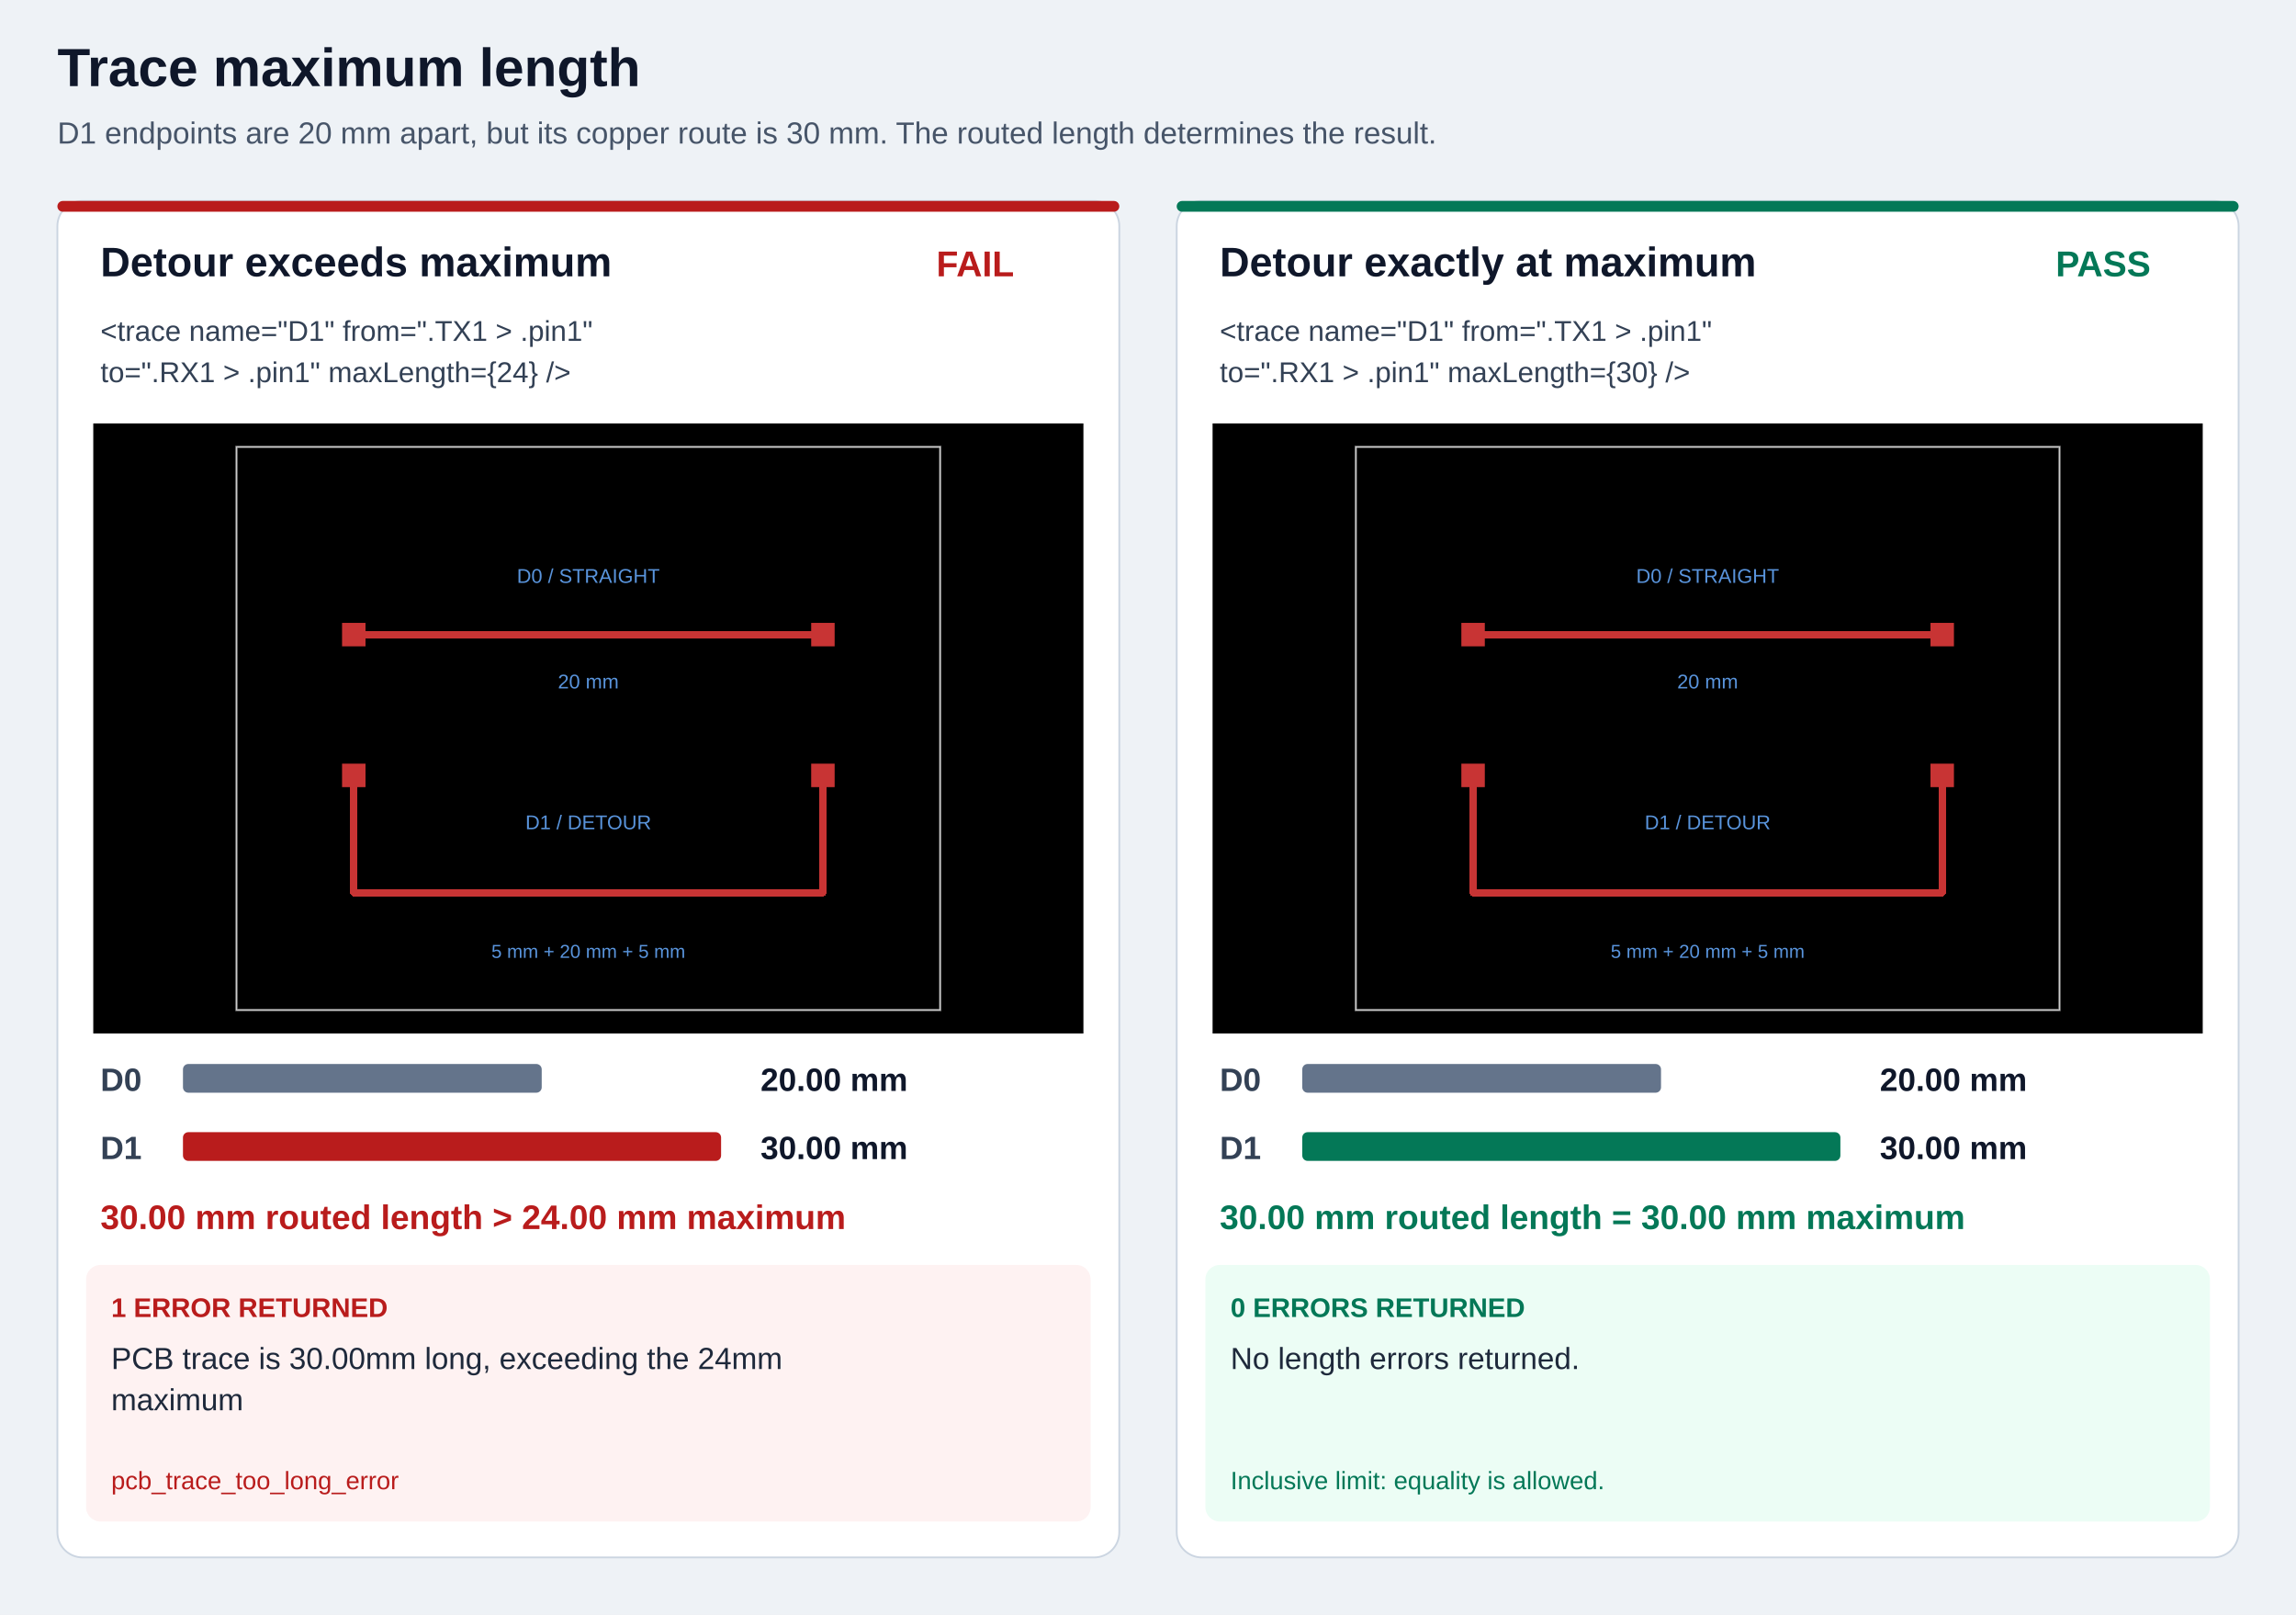
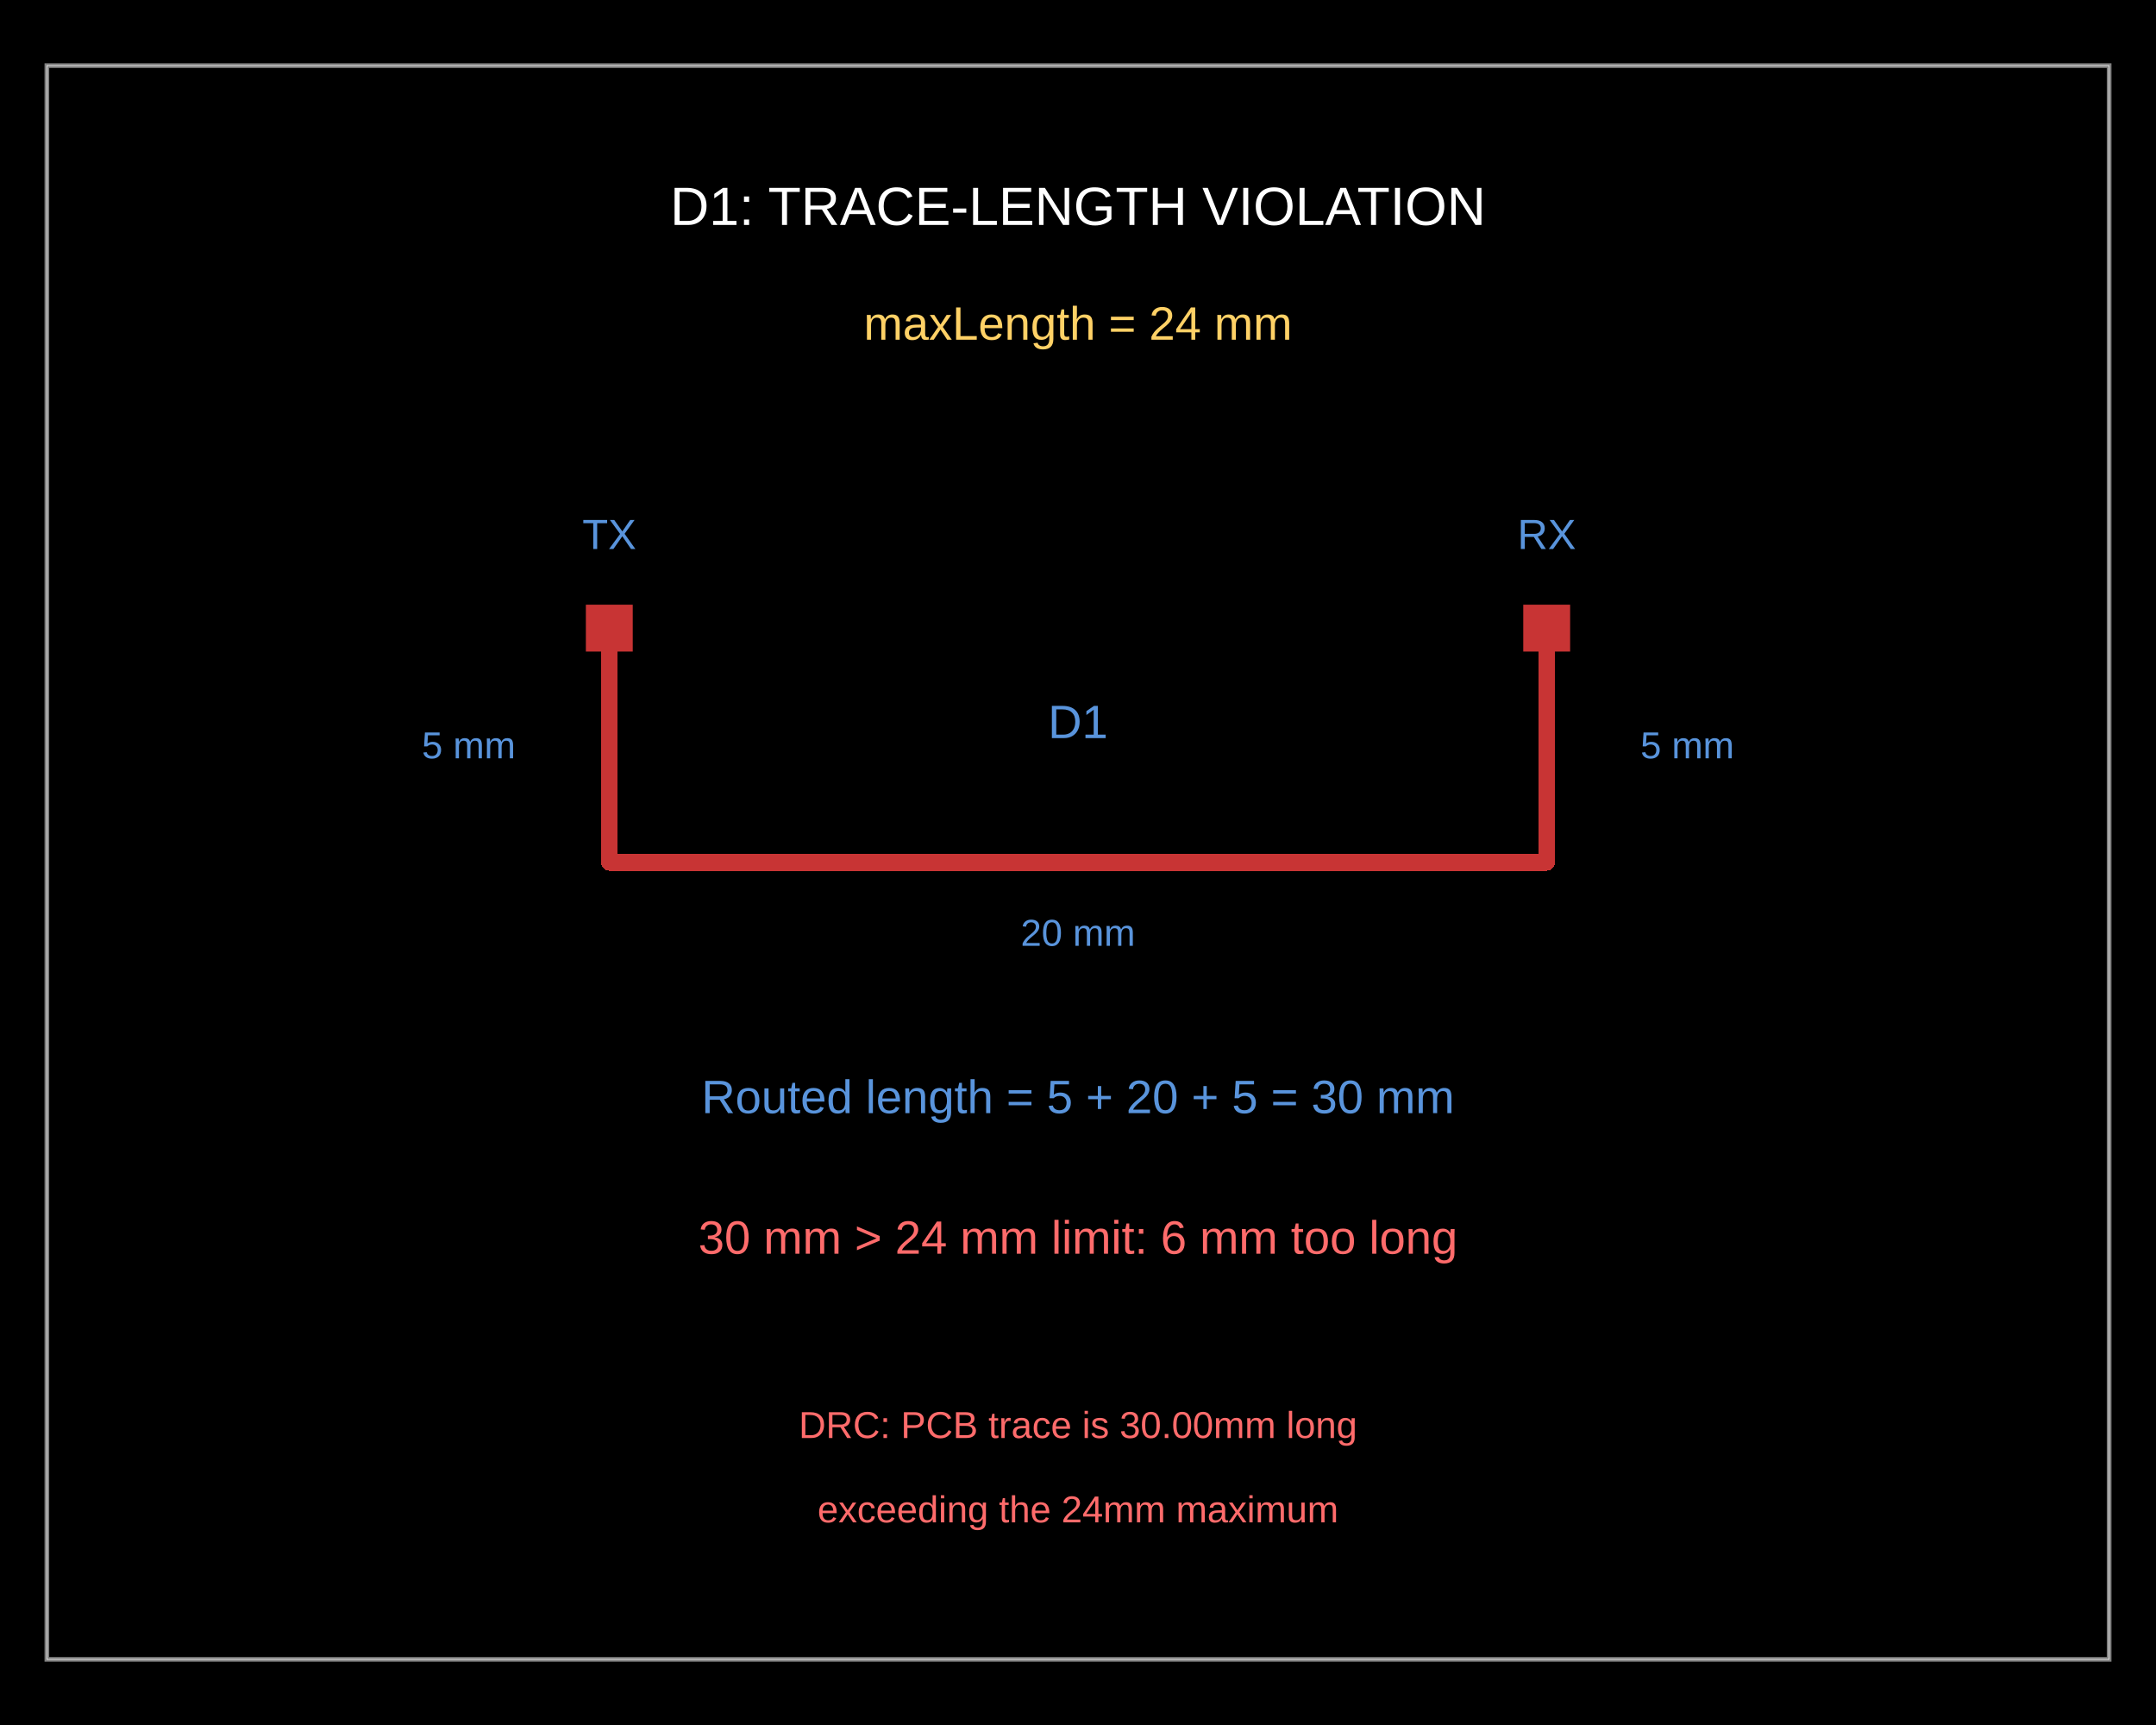
- <svg xmlns="http://www.w3.org/2000/svg" width="1280" height="900" viewBox="0 0 1280 900">
-   <rect width="1280" height="900" fill="#eef2f6" />
-   <text x="32" y="48" font-family="Arial, sans-serif" font-size="30" fill="#0f172a" font-weight="700">Trace maximum length</text>
-   <text x="32" y="80" font-family="Arial, sans-serif" font-size="17" fill="#475569" font-weight="400">D1 endpoints are 20 mm apart, but its copper route is 30 mm. The routed length determines the result.</text>
-   <rect x="32" y="112" width="592" height="756" rx="14" fill="white" stroke="#cbd5e1" />
-   <rect x="32" y="112" width="592" height="6" rx="3" fill="#b91c1c" />
-   <text x="56" y="154" font-family="Arial, sans-serif" font-size="23" fill="#0f172a" font-weight="700">Detour exceeds maximum</text>
-   <text x="522" y="154" font-family="Arial, sans-serif" font-size="20" fill="#b91c1c" font-weight="700">FAIL</text>
-   <text x="56" y="190" font-family="Arial, sans-serif" font-size="16" fill="#334155" font-weight="400">&lt;trace name="D1" from=".TX1 &gt; .pin1"</text>
-   <text x="56" y="213" font-family="Arial, sans-serif" font-size="16" fill="#334155" font-weight="400">  to=".RX1 &gt; .pin1" maxLength={24} /&gt;</text>
-   <svg x="52" y="236" width="552" height="340" data-software-used-string="@tscircuit/core@0.0.1933">
-     <style />
-     <rect class="boundary" x="0" y="0" fill="#000" width="552" height="340" data-type="pcb_background" data-pcb-layer="global" />
-     <rect class="pcb-boundary" fill="none" stroke="#fff" stroke-width="0.3" x="79.846" y="13.077" width="392.308" height="313.846" data-type="pcb_boundary" data-pcb-layer="global" />
-     <path class="pcb-board" d="M 79.846 326.923 L 472.154 326.923 L 472.154 13.077 L 79.846 13.077 Z" fill="none" stroke="rgba(255, 255, 255, 0.5)" stroke-width="1.308" data-type="pcb_board" data-pcb-layer="board" />
-     <rect class="pcb-pad" fill="rgb(200, 52, 52)" x="138.692" y="111.154" width="13.077" height="13.077" data-type="pcb_smtpad" data-pcb-layer="top" data-pad-name="TX0.SIGNAL" />
-     <rect class="pcb-pad" fill="rgb(200, 52, 52)" x="400.231" y="111.154" width="13.077" height="13.077" data-type="pcb_smtpad" data-pcb-layer="top" data-pad-name="RX0.SIGNAL" />
-     <rect class="pcb-pad" fill="rgb(200, 52, 52)" x="138.692" y="189.615" width="13.077" height="13.077" data-type="pcb_smtpad" data-pcb-layer="top" data-pad-name="TX1.SIGNAL" />
-     <rect class="pcb-pad" fill="rgb(200, 52, 52)" x="400.231" y="189.615" width="13.077" height="13.077" data-type="pcb_smtpad" data-pcb-layer="top" data-pad-name="RX1.SIGNAL" />
-     <path class="pcb-trace" stroke="rgb(200, 52, 52)" fill="none" d="M 145.231 117.692 L 406.769 117.692" stroke-width="3.923" stroke-linecap="round" stroke-linejoin="round" shape-rendering="crispEdges" data-type="pcb_trace" data-pcb-layer="top" />
-     <path class="pcb-trace" stroke="rgb(200, 52, 52)" fill="none" d="M 145.231 196.154 L 145.231 261.538" stroke-width="3.923" stroke-linecap="round" stroke-linejoin="round" shape-rendering="crispEdges" data-type="pcb_trace" data-pcb-layer="top" />
-     <path class="pcb-trace" stroke="rgb(200, 52, 52)" fill="none" d="M 145.231 261.538 L 406.769 261.538" stroke-width="3.923" stroke-linecap="round" stroke-linejoin="round" shape-rendering="crispEdges" data-type="pcb_trace" data-pcb-layer="top" />
-     <path class="pcb-trace" stroke="rgb(200, 52, 52)" fill="none" d="M 406.769 261.538 L 406.769 196.154" stroke-width="3.923" stroke-linecap="round" stroke-linejoin="round" shape-rendering="crispEdges" data-type="pcb_trace" data-pcb-layer="top" />
-     <text x="276" y="85" fill="rgb(89, 148, 220)" font-family="Arial, sans-serif" font-size="11.115" text-anchor="middle" dominant-baseline="central" class="pcb-note-text" data-type="pcb_note_text" data-pcb-note-text-id="pcb_note_text_0" data-pcb-layer="overlay">D0  /  STRAIGHT</text>
-     <text x="276" y="222.308" fill="rgb(89, 148, 220)" font-family="Arial, sans-serif" font-size="11.115" text-anchor="middle" dominant-baseline="central" class="pcb-note-text" data-type="pcb_note_text" data-pcb-note-text-id="pcb_note_text_1" data-pcb-layer="overlay">D1  /  DETOUR</text>
-     <text x="276" y="143.846" fill="rgb(89, 148, 220)" font-family="Arial, sans-serif" font-size="11.115" text-anchor="middle" dominant-baseline="central" class="pcb-note-text" data-type="pcb_note_text" data-pcb-note-text-id="pcb_note_text_2" data-pcb-layer="overlay">20 mm</text>
-     <text x="276" y="294.231" fill="rgb(89, 148, 220)" font-family="Arial, sans-serif" font-size="10.462" text-anchor="middle" dominant-baseline="central" class="pcb-note-text" data-type="pcb_note_text" data-pcb-note-text-id="pcb_note_text_3" data-pcb-layer="overlay">5 mm + 20 mm + 5 mm</text>
-   </svg>
-   <text x="56" y="608" font-family="Arial, sans-serif" font-size="18" fill="#334155" font-weight="700">D0</text>
-   <rect x="102" y="593" width="200" height="16" rx="3" fill="#64748b" />
-   <text x="424" y="608" font-family="Arial, sans-serif" font-size="18" fill="#0f172a" font-weight="700">20.00 mm</text>
-   <text x="56" y="646" font-family="Arial, sans-serif" font-size="18" fill="#334155" font-weight="700">D1</text>
-   <rect x="102" y="631" width="300" height="16" rx="3" fill="#b91c1c" />
-   <text x="424" y="646" font-family="Arial, sans-serif" font-size="18" fill="#0f172a" font-weight="700">30.00 mm</text>
-   <text x="56" y="685" font-family="Arial, sans-serif" font-size="19" fill="#b91c1c" font-weight="700">30.00 mm routed length  &gt;  24.00 mm maximum</text>
-   <rect x="48" y="705" width="560" height="143" rx="8" fill="#fef2f2" />
-   <text x="62" y="734" font-family="Arial, sans-serif" font-size="15" fill="#b91c1c" font-weight="700">1 ERROR RETURNED</text>
-   <text x="62" y="763" font-family="Arial, sans-serif" font-size="17" fill="#1e293b" font-weight="400">PCB trace is 30.00mm long, exceeding the 24mm</text>
-   <text x="62" y="786" font-family="Arial, sans-serif" font-size="17" fill="#1e293b" font-weight="400">maximum</text>
-   <text x="62" y="830" font-family="Arial, sans-serif" font-size="14" fill="#b91c1c" font-weight="400">pcb_trace_too_long_error</text>
-   <rect x="656" y="112" width="592" height="756" rx="14" fill="white" stroke="#cbd5e1" />
-   <rect x="656" y="112" width="592" height="6" rx="3" fill="#047857" />
-   <text x="680" y="154" font-family="Arial, sans-serif" font-size="23" fill="#0f172a" font-weight="700">Detour exactly at maximum</text>
-   <text x="1146" y="154" font-family="Arial, sans-serif" font-size="20" fill="#047857" font-weight="700">PASS</text>
-   <text x="680" y="190" font-family="Arial, sans-serif" font-size="16" fill="#334155" font-weight="400">&lt;trace name="D1" from=".TX1 &gt; .pin1"</text>
-   <text x="680" y="213" font-family="Arial, sans-serif" font-size="16" fill="#334155" font-weight="400">  to=".RX1 &gt; .pin1" maxLength={30} /&gt;</text>
-   <svg x="676" y="236" width="552" height="340" data-software-used-string="@tscircuit/core@0.0.1933">
-     <style />
-     <rect class="boundary" x="0" y="0" fill="#000" width="552" height="340" data-type="pcb_background" data-pcb-layer="global" />
-     <rect class="pcb-boundary" fill="none" stroke="#fff" stroke-width="0.3" x="79.846" y="13.077" width="392.308" height="313.846" data-type="pcb_boundary" data-pcb-layer="global" />
-     <path class="pcb-board" d="M 79.846 326.923 L 472.154 326.923 L 472.154 13.077 L 79.846 13.077 Z" fill="none" stroke="rgba(255, 255, 255, 0.5)" stroke-width="1.308" data-type="pcb_board" data-pcb-layer="board" />
-     <rect class="pcb-pad" fill="rgb(200, 52, 52)" x="138.692" y="111.154" width="13.077" height="13.077" data-type="pcb_smtpad" data-pcb-layer="top" data-pad-name="TX0.SIGNAL" />
-     <rect class="pcb-pad" fill="rgb(200, 52, 52)" x="400.231" y="111.154" width="13.077" height="13.077" data-type="pcb_smtpad" data-pcb-layer="top" data-pad-name="RX0.SIGNAL" />
-     <rect class="pcb-pad" fill="rgb(200, 52, 52)" x="138.692" y="189.615" width="13.077" height="13.077" data-type="pcb_smtpad" data-pcb-layer="top" data-pad-name="TX1.SIGNAL" />
-     <rect class="pcb-pad" fill="rgb(200, 52, 52)" x="400.231" y="189.615" width="13.077" height="13.077" data-type="pcb_smtpad" data-pcb-layer="top" data-pad-name="RX1.SIGNAL" />
-     <path class="pcb-trace" stroke="rgb(200, 52, 52)" fill="none" d="M 145.231 117.692 L 406.769 117.692" stroke-width="3.923" stroke-linecap="round" stroke-linejoin="round" shape-rendering="crispEdges" data-type="pcb_trace" data-pcb-layer="top" />
-     <path class="pcb-trace" stroke="rgb(200, 52, 52)" fill="none" d="M 145.231 196.154 L 145.231 261.538" stroke-width="3.923" stroke-linecap="round" stroke-linejoin="round" shape-rendering="crispEdges" data-type="pcb_trace" data-pcb-layer="top" />
-     <path class="pcb-trace" stroke="rgb(200, 52, 52)" fill="none" d="M 145.231 261.538 L 406.769 261.538" stroke-width="3.923" stroke-linecap="round" stroke-linejoin="round" shape-rendering="crispEdges" data-type="pcb_trace" data-pcb-layer="top" />
-     <path class="pcb-trace" stroke="rgb(200, 52, 52)" fill="none" d="M 406.769 261.538 L 406.769 196.154" stroke-width="3.923" stroke-linecap="round" stroke-linejoin="round" shape-rendering="crispEdges" data-type="pcb_trace" data-pcb-layer="top" />
-     <text x="276" y="85" fill="rgb(89, 148, 220)" font-family="Arial, sans-serif" font-size="11.115" text-anchor="middle" dominant-baseline="central" class="pcb-note-text" data-type="pcb_note_text" data-pcb-note-text-id="pcb_note_text_0" data-pcb-layer="overlay">D0  /  STRAIGHT</text>
-     <text x="276" y="222.308" fill="rgb(89, 148, 220)" font-family="Arial, sans-serif" font-size="11.115" text-anchor="middle" dominant-baseline="central" class="pcb-note-text" data-type="pcb_note_text" data-pcb-note-text-id="pcb_note_text_1" data-pcb-layer="overlay">D1  /  DETOUR</text>
-     <text x="276" y="143.846" fill="rgb(89, 148, 220)" font-family="Arial, sans-serif" font-size="11.115" text-anchor="middle" dominant-baseline="central" class="pcb-note-text" data-type="pcb_note_text" data-pcb-note-text-id="pcb_note_text_2" data-pcb-layer="overlay">20 mm</text>
-     <text x="276" y="294.231" fill="rgb(89, 148, 220)" font-family="Arial, sans-serif" font-size="10.462" text-anchor="middle" dominant-baseline="central" class="pcb-note-text" data-type="pcb_note_text" data-pcb-note-text-id="pcb_note_text_3" data-pcb-layer="overlay">5 mm + 20 mm + 5 mm</text>
-   </svg>
-   <text x="680" y="608" font-family="Arial, sans-serif" font-size="18" fill="#334155" font-weight="700">D0</text>
-   <rect x="726" y="593" width="200" height="16" rx="3" fill="#64748b" />
-   <text x="1048" y="608" font-family="Arial, sans-serif" font-size="18" fill="#0f172a" font-weight="700">20.00 mm</text>
-   <text x="680" y="646" font-family="Arial, sans-serif" font-size="18" fill="#334155" font-weight="700">D1</text>
-   <rect x="726" y="631" width="300" height="16" rx="3" fill="#047857" />
-   <text x="1048" y="646" font-family="Arial, sans-serif" font-size="18" fill="#0f172a" font-weight="700">30.00 mm</text>
-   <text x="680" y="685" font-family="Arial, sans-serif" font-size="19" fill="#047857" font-weight="700">30.00 mm routed length  =  30.00 mm maximum</text>
-   <rect x="672" y="705" width="560" height="143" rx="8" fill="#ecfdf5" />
-   <text x="686" y="734" font-family="Arial, sans-serif" font-size="15" fill="#047857" font-weight="700">0 ERRORS RETURNED</text>
-   <text x="686" y="763" font-family="Arial, sans-serif" font-size="17" fill="#1e293b" font-weight="400">No length errors returned.</text>
-   <text x="686" y="830" font-family="Arial, sans-serif" font-size="14" fill="#047857" font-weight="400">Inclusive limit: equality is allowed.</text>
+ <svg xmlns="http://www.w3.org/2000/svg" width="1000" height="800" data-software-used-string="@tscircuit/core@0.0.1933">
+   <style />
+   <rect class="boundary" x="0" y="0" fill="#000" width="1000" height="800" data-type="pcb_background" data-pcb-layer="global" />
+   <rect class="pcb-boundary" fill="none" stroke="#fff" stroke-width="0.3" x="21.739" y="30.435" width="956.522" height="739.13" data-type="pcb_boundary" data-pcb-layer="global" />
+   <path class="pcb-board" d="M 21.739 769.565 L 978.261 769.565 L 978.261 30.435 L 21.739 30.435 Z" fill="none" stroke="rgba(255, 255, 255, 0.5)" stroke-width="2.174" data-type="pcb_board" data-pcb-layer="board" />
+   <rect class="pcb-pad" fill="rgb(200, 52, 52)" x="271.739" y="280.435" width="21.739" height="21.739" data-type="pcb_smtpad" data-pcb-layer="top" data-pad-name="TX.SIGNAL" />
+   <rect class="pcb-pad" fill="rgb(200, 52, 52)" x="706.522" y="280.435" width="21.739" height="21.739" data-type="pcb_smtpad" data-pcb-layer="top" data-pad-name="RX.SIGNAL" />
+   <path class="pcb-trace" stroke="rgb(200, 52, 52)" fill="none" d="M 282.609 291.304 L 282.609 400" stroke-width="7.609" stroke-linecap="round" stroke-linejoin="round" shape-rendering="crispEdges" data-type="pcb_trace" data-pcb-layer="top" />
+   <path class="pcb-trace" stroke="rgb(200, 52, 52)" fill="none" d="M 282.609 400 L 717.391 400" stroke-width="7.609" stroke-linecap="round" stroke-linejoin="round" shape-rendering="crispEdges" data-type="pcb_trace" data-pcb-layer="top" />
+   <path class="pcb-trace" stroke="rgb(200, 52, 52)" fill="none" d="M 717.391 400 L 717.391 291.304" stroke-width="7.609" stroke-linecap="round" stroke-linejoin="round" shape-rendering="crispEdges" data-type="pcb_trace" data-pcb-layer="top" />
+   <text x="500" y="95.652" fill="white" font-family="Arial, sans-serif" font-size="25" text-anchor="middle" dominant-baseline="central" class="pcb-note-text" data-type="pcb_note_text" data-pcb-note-text-id="pcb_note_text_0" data-pcb-layer="overlay">D1: TRACE-LENGTH VIOLATION</text>
+   <text x="500" y="150" fill="#ffd166" font-family="Arial, sans-serif" font-size="21.739" text-anchor="middle" dominant-baseline="central" class="pcb-note-text" data-type="pcb_note_text" data-pcb-note-text-id="pcb_note_text_1" data-pcb-layer="overlay">maxLength = 24 mm</text>
+   <text x="282.609" y="247.826" fill="rgb(89, 148, 220)" font-family="Arial, sans-serif" font-size="19.565" text-anchor="middle" dominant-baseline="central" class="pcb-note-text" data-type="pcb_note_text" data-pcb-note-text-id="pcb_note_text_2" data-pcb-layer="overlay">TX</text>
+   <text x="717.391" y="247.826" fill="rgb(89, 148, 220)" font-family="Arial, sans-serif" font-size="19.565" text-anchor="middle" dominant-baseline="central" class="pcb-note-text" data-type="pcb_note_text" data-pcb-note-text-id="pcb_note_text_3" data-pcb-layer="overlay">RX</text>
+   <text x="500" y="334.783" fill="rgb(89, 148, 220)" font-family="Arial, sans-serif" font-size="21.739" text-anchor="middle" dominant-baseline="central" class="pcb-note-text" data-type="pcb_note_text" data-pcb-note-text-id="pcb_note_text_4" data-pcb-layer="overlay">D1</text>
+   <text x="217.391" y="345.652" fill="rgb(89, 148, 220)" font-family="Arial, sans-serif" font-size="17.391" text-anchor="middle" dominant-baseline="central" class="pcb-note-text" data-type="pcb_note_text" data-pcb-note-text-id="pcb_note_text_5" data-pcb-layer="overlay">5 mm</text>
+   <text x="782.609" y="345.652" fill="rgb(89, 148, 220)" font-family="Arial, sans-serif" font-size="17.391" text-anchor="middle" dominant-baseline="central" class="pcb-note-text" data-type="pcb_note_text" data-pcb-note-text-id="pcb_note_text_6" data-pcb-layer="overlay">5 mm</text>
+   <text x="500" y="432.609" fill="rgb(89, 148, 220)" font-family="Arial, sans-serif" font-size="17.391" text-anchor="middle" dominant-baseline="central" class="pcb-note-text" data-type="pcb_note_text" data-pcb-note-text-id="pcb_note_text_7" data-pcb-layer="overlay">20 mm</text>
+   <text x="500" y="508.696" fill="rgb(89, 148, 220)" font-family="Arial, sans-serif" font-size="21.739" text-anchor="middle" dominant-baseline="central" class="pcb-note-text" data-type="pcb_note_text" data-pcb-note-text-id="pcb_note_text_8" data-pcb-layer="overlay">Routed length = 5 + 20 + 5 = 30 mm</text>
+   <text x="500" y="573.913" fill="#ff6b6b" font-family="Arial, sans-serif" font-size="21.739" text-anchor="middle" dominant-baseline="central" class="pcb-note-text" data-type="pcb_note_text" data-pcb-note-text-id="pcb_note_text_9" data-pcb-layer="overlay">30 mm &gt; 24 mm limit: 6 mm too long</text>
+   <text x="500" y="660.87" fill="#ff6b6b" font-family="Arial, sans-serif" font-size="17.391" text-anchor="middle" dominant-baseline="central" class="pcb-note-text" data-type="pcb_note_text" data-pcb-note-text-id="pcb_note_text_10" data-pcb-layer="overlay">DRC: PCB trace is 30.00mm long</text>
+   <text x="500" y="700" fill="#ff6b6b" font-family="Arial, sans-serif" font-size="17.391" text-anchor="middle" dominant-baseline="central" class="pcb-note-text" data-type="pcb_note_text" data-pcb-note-text-id="pcb_note_text_11" data-pcb-layer="overlay">exceeding the 24mm maximum</text>
</svg>
